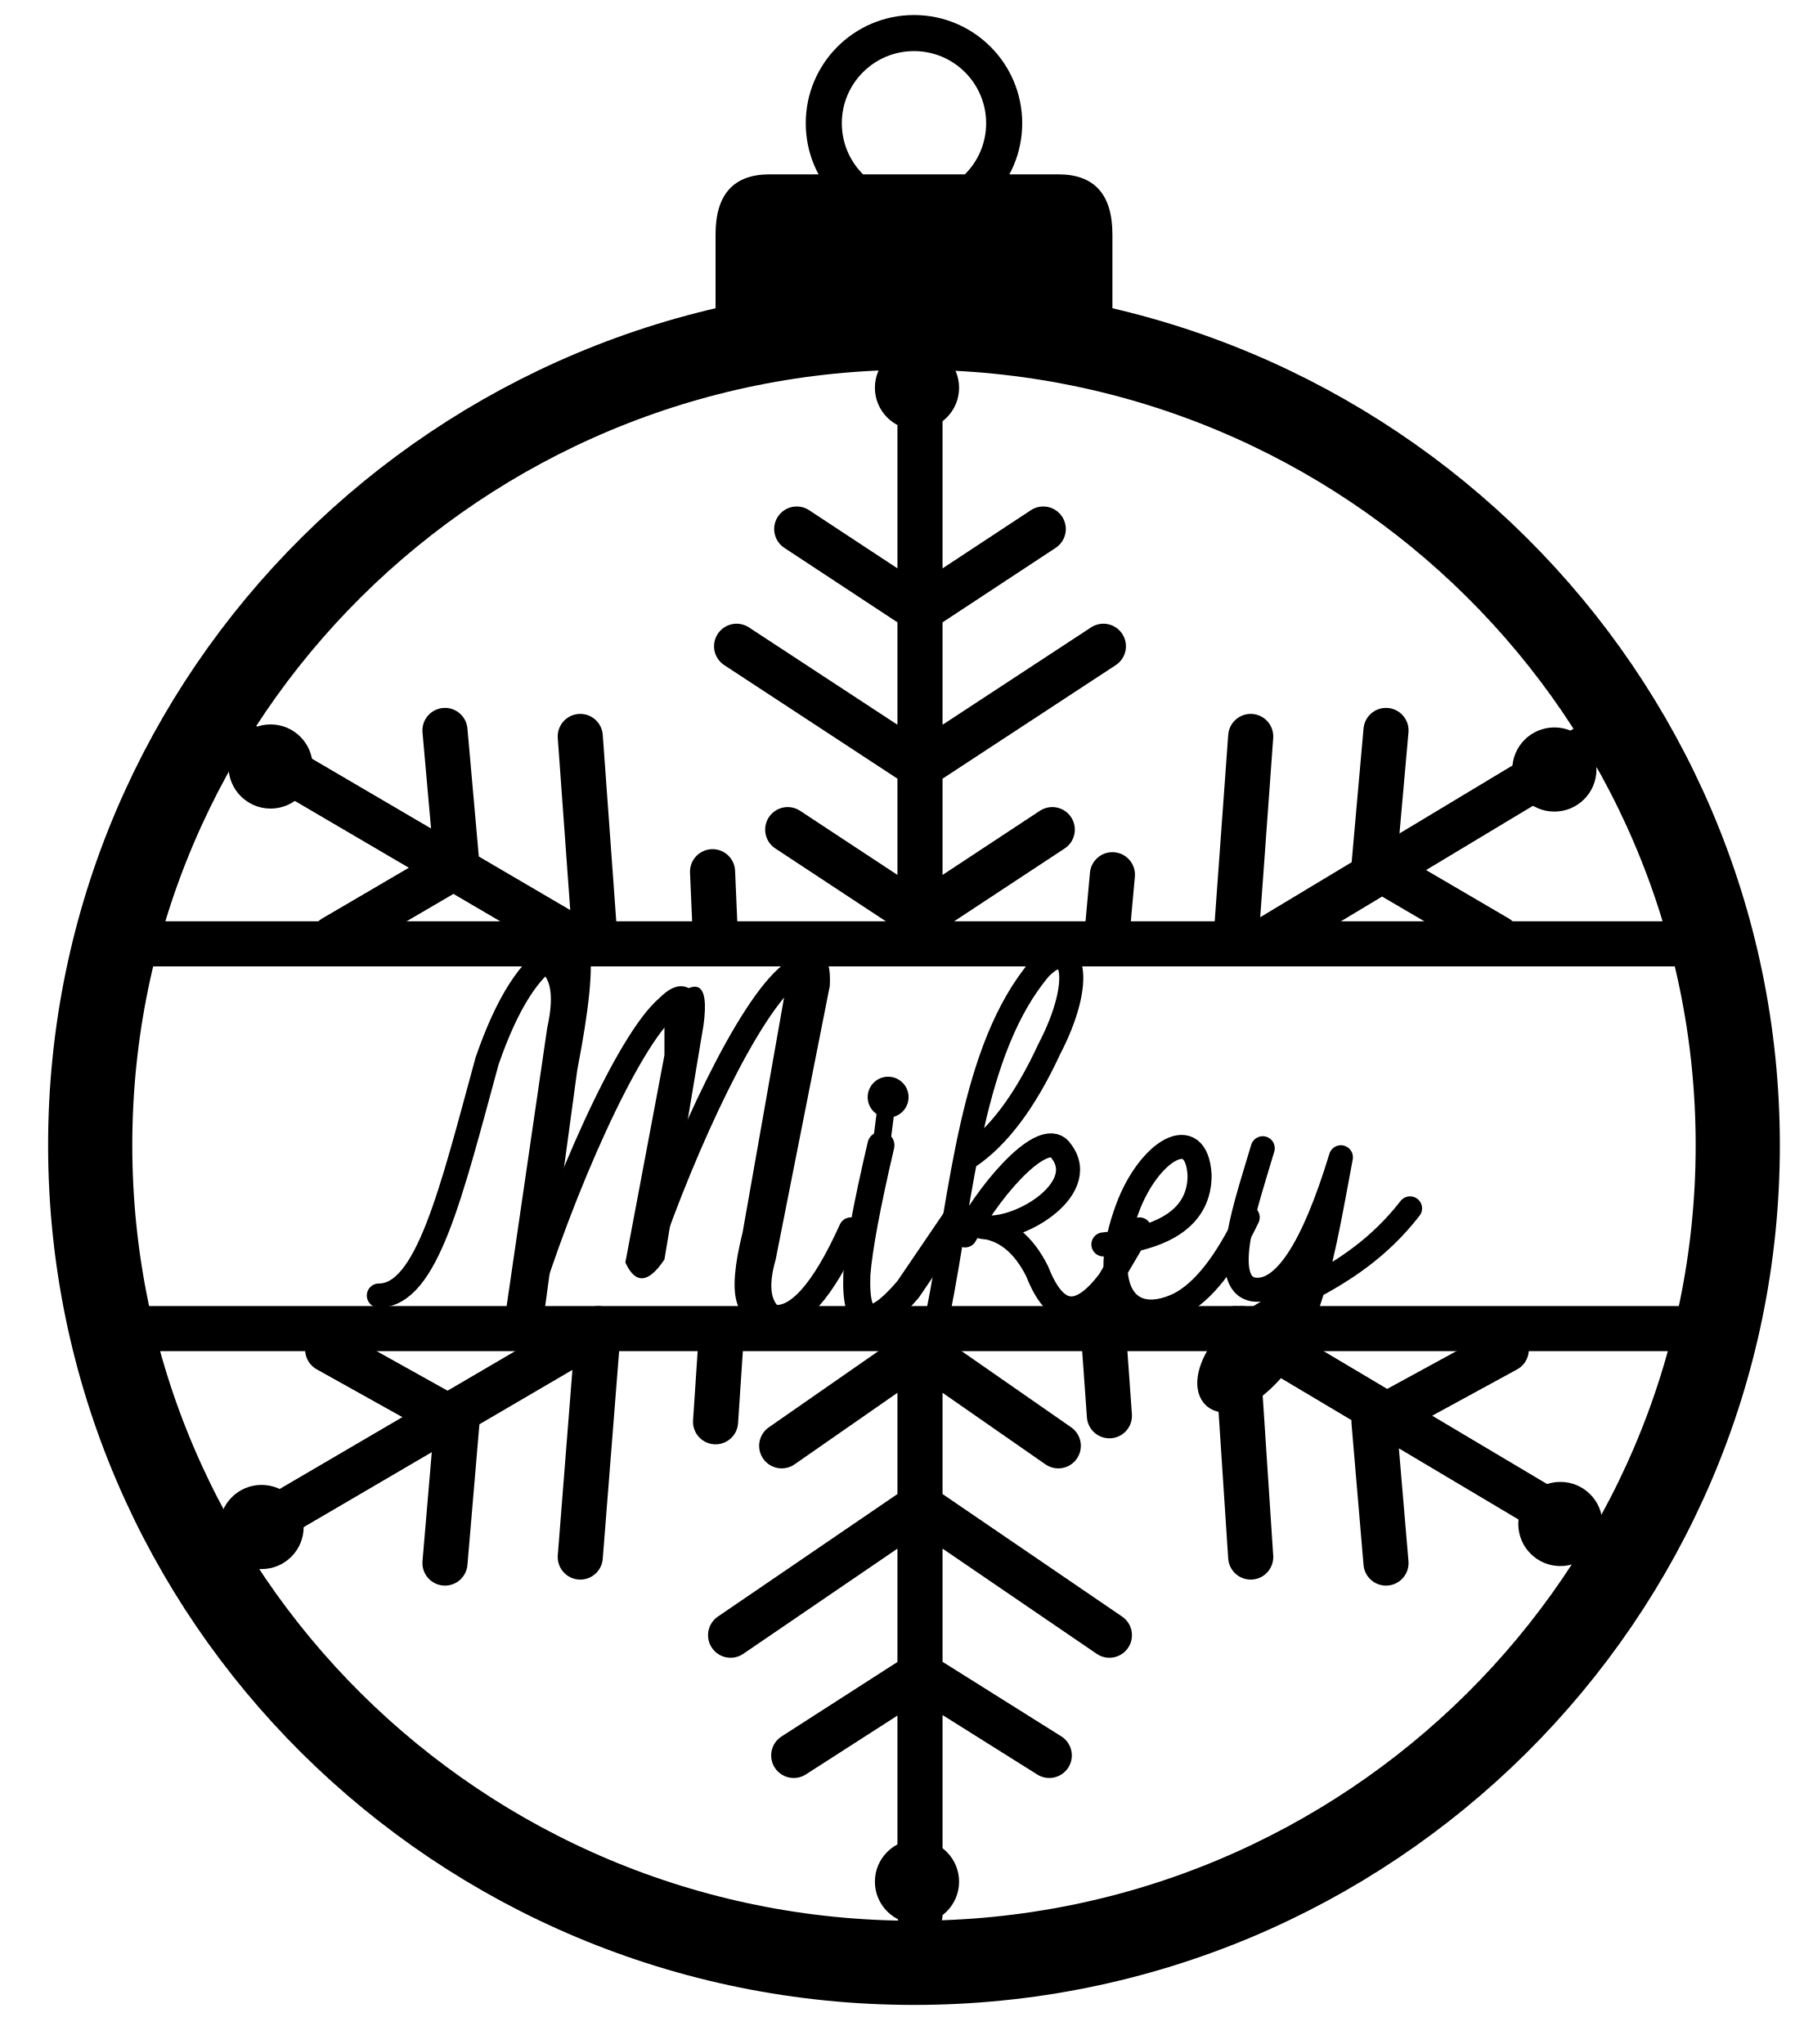
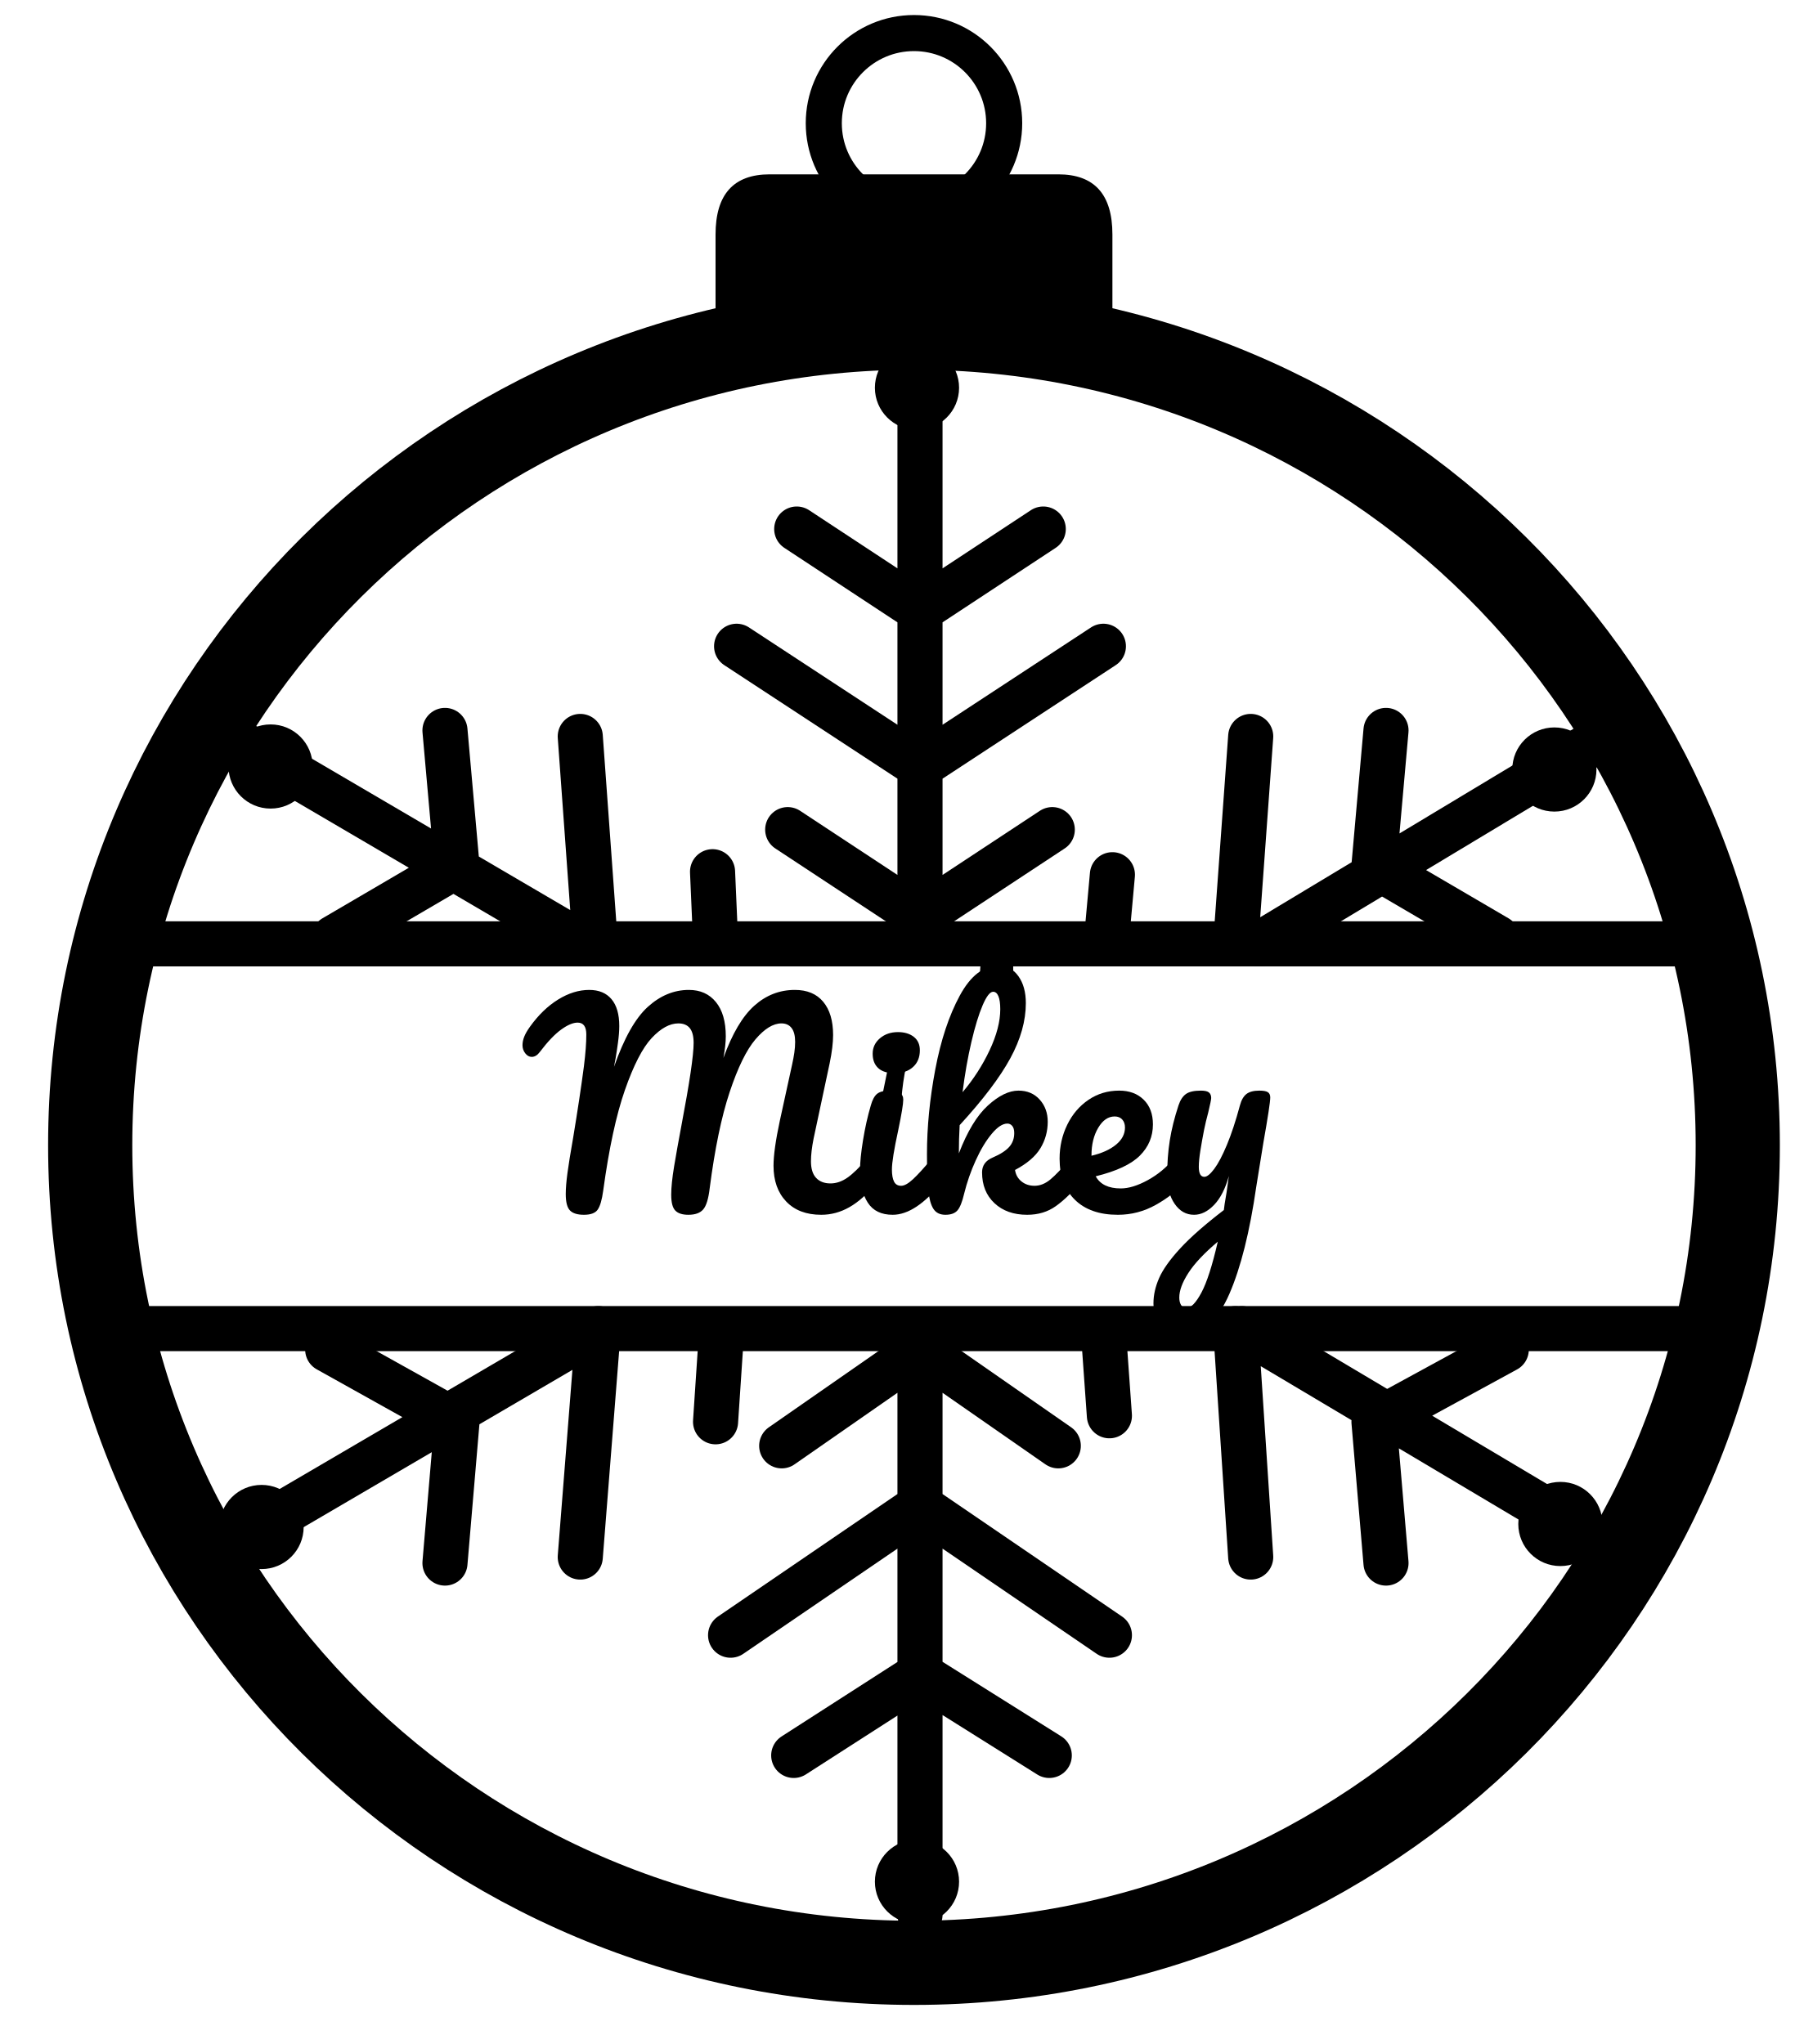
<svg xmlns="http://www.w3.org/2000/svg" width="94mm" height="106.533mm" viewBox="0 0 600 680">
  <ellipse id="frame" cx="304" cy="381" rx="274" ry="272" fill="none" stroke="black" stroke-width="28" />
  <path id="cap" d="M238 108 V78 Q238 58 256 58 H352 Q370 58 370 78 V108 Q308 96 238 108Z" />
  <circle id="eyelet" cx="304" cy="41" r="30" fill="none" stroke="black" stroke-width="12" />
  <path id="rails" d="M39 314 H568 M40 442 H568" fill="none" stroke="black" stroke-width="15" />
  <g id="upper-crystal" fill="none" stroke="black" stroke-width="15" stroke-linecap="round" stroke-linejoin="round">
    <path d="M306 118 V313 M265 176 L306 203 347 176 M245 215 L306 255 367 215 M262 276 L306 305 350 276" />
    <path d="M78 246 L194 314 M148 243 L152 288 111 312 M193 245 L198 314 M237 290 L238 313 M532 246 L419 314 M461 243 L457 288 498 312 M416 245 L411 314 M370 291 L368 313" />
  </g>
  <g id="lower-crystal" fill="none" stroke="black" stroke-width="15" stroke-linecap="round" stroke-linejoin="round">
    <path d="M306 443 V637 M260 481 L306 449 352 481 M243 544 L306 501 369 544 M264 584 L306 557 349 584" />
    <path d="M76 514 L199 442 M148 520 L152 473 109 449 M193 518 L199 442 M238 473 L240 443 M534 514 L413 442 M461 520 L457 473 501 449 M416 518 L411 442 M369 471 L367 443" />
  </g>
  <g id="limb-tips">
    <circle cx="305" cy="129" r="14" />
    <circle cx="305" cy="626" r="14" />
    <circle cx="90" cy="255" r="14" />
    <circle cx="517" cy="256" r="14" />
    <circle cx="87" cy="508" r="14" />
    <circle cx="519" cy="507" r="14" />
  </g>
-   <g id="mikey" fill="none" stroke="black" stroke-linecap="round" stroke-linejoin="round">
-     <path id="M" stroke-width="8" d="M126 431 C142 431 150 397 162 353 Q172 324 185 317 C193 311 192 321 190 332 L174 438 C187 395 209 346 222 335 Q230 327 228 341 L215 418 C228 380 249 335 263 324 Q272 317 269 334 L251 418 Q247 436 257 438 Q269 440 283 409" />
-     <path fill="black" stroke="none" d="M177 322 Q190 306 196 316 Q198 325 192 356 L181 437 Q176 445 168 438 L182 342 Q186 324 177 322Z M221 335 Q237 319 234 341 L221 419 Q213 431 208 420 L221 351Z M262 325 Q277 310 276 328 L258 419 Q254 433 261 436 Q250 450 245 433 Q243 426 247 410Z" />
-     <path id="i" stroke-width="9" d="M293 381 Q286 411 285 424 Q284 450 302 429 L319 404" />
-     <path id="tethered-i-dot" stroke-width="5.8" d="M294.8 368 L293 382" />
-     <circle cx="295.4" cy="365" r="6.8" fill="black" stroke="none" />
-     <path id="k" stroke-width="8" d="M312 437 C320 397 323 349 346 322 C357 311 361 326 349 349 Q337 375 322 385 M321 411 C331 393 348 375 353 383 C363 396 337 411 326 408 Q338 409 345 423 Q354 446 369 426 L379 409" />
-     <path id="e" stroke-width="8" d="M367 414 Q399 411 399 391 C398 373 382 383 375 402 C365 429 375 442 392 434 Q404 428 415 405" />
-     <path id="y" stroke-width="8" d="M420 382 C415 399 405 427 417 429 Q432 431 446 385 C440 417 436 444 420 459 C404 474 396 462 408 447 C422 431 448 429 469 402" />
+   <g id="mikey" aria-label="Mikey" transform="translate(173 321) scale(.877)">
+     <path id="Pacifico-M" d="M 24.199,94.797 C 21.734,94.797 19.965,94.246 18.898,93.148 C 17.832,92.047 17.301,89.965 17.301,86.898 C 17.301,84.832 17.516,82.18 17.949,78.945 C 18.383,75.715 19.102,71.262 20.102,65.598 C 21.832,55.129 23.199,46.062 24.199,38.398 C 24.801,33.598 25.102,29.598 25.102,26.398 C 25.102,23.398 24,21.898 21.801,21.898 C 20.066,21.898 17.984,22.781 15.551,24.547 C 13.117,26.312 10.434,29.129 7.5,32.996 C 6.566,34.262 5.535,34.898 4.398,34.898 C 3.465,34.898 2.648,34.445 1.949,33.547 C 1.25,32.648 0.898,31.629 0.898,30.496 C 0.898,29.43 1.117,28.348 1.551,27.246 C 1.984,26.148 2.699,24.898 3.699,23.496 C 6.898,19.031 10.465,15.582 14.398,13.148 C 18.332,10.715 22.266,9.496 26.199,9.496 C 29.867,9.496 32.684,10.664 34.648,12.996 C 36.617,15.332 37.602,18.73 37.602,23.195 C 37.602,24.996 37.434,27.113 37.102,29.547 C 36.766,31.98 36.465,33.965 36.199,35.496 C 35.934,37.031 35.734,38.098 35.602,38.695 C 39.398,27.832 43.668,20.246 48.398,15.945 C 53.133,11.648 58.332,9.496 64,9.496 C 68.332,9.496 71.75,11.031 74.25,14.098 C 76.75,17.164 78,21.496 78,27.098 C 78,29.297 77.699,32.031 77.102,35.297 C 80.434,26.098 84.332,19.496 88.801,15.496 C 93.266,11.496 98.398,9.496 104.199,9.496 C 108.867,9.496 112.449,10.996 114.949,13.996 C 117.449,16.996 118.699,21.195 118.699,26.598 C 118.699,29.531 118.266,33.098 117.398,37.297 L 111.301,65.898 C 110.633,69.23 110.301,72.098 110.301,74.496 C 110.301,77.297 110.949,79.398 112.25,80.797 C 113.551,82.195 115.367,82.898 117.699,82.898 C 119.898,82.898 122.051,82.164 124.148,80.695 C 126.25,79.23 128.734,76.797 131.602,73.398 C 132.398,72.465 133.301,71.996 134.301,71.996 C 135.168,71.996 135.852,72.398 136.352,73.195 C 136.852,73.996 137.102,75.098 137.102,76.496 C 137.102,79.098 136.465,81.164 135.199,82.695 C 131.734,86.898 128.301,89.965 124.898,91.898 C 121.5,93.832 117.934,94.797 114.199,94.797 C 108.535,94.797 104.102,93.113 100.898,89.746 C 97.699,86.379 96.102,81.863 96.102,76.195 C 96.102,72.262 96.898,66.562 98.5,59.098 L 102.5,40.797 C 102.633,40.195 102.867,39.129 103.199,37.598 C 103.535,36.062 103.801,34.613 104,33.246 C 104.199,31.879 104.301,30.531 104.301,29.195 C 104.301,26.863 103.852,25.113 102.949,23.945 C 102.051,22.781 100.766,22.195 99.102,22.195 C 95.965,22.195 92.684,24.215 89.25,28.246 C 85.816,32.281 82.551,38.965 79.449,48.297 C 76.352,57.629 73.832,69.762 71.898,84.695 C 71.434,88.695 70.617,91.379 69.449,92.746 C 68.285,94.113 66.398,94.797 63.801,94.797 C 61.535,94.797 59.883,94.262 58.852,93.195 C 57.816,92.129 57.301,90.129 57.301,87.195 C 57.301,84.465 57.668,80.879 58.398,76.445 C 59.133,72.012 60.066,66.797 61.199,60.797 C 64.266,44.664 65.801,34.262 65.801,29.598 C 65.801,27.062 65.316,25.195 64.352,23.996 C 63.383,22.797 61.934,22.195 60,22.195 C 56.734,22.195 53.367,24.047 49.898,27.746 C 46.434,31.445 43.051,38.012 39.75,47.445 C 36.449,56.879 33.699,69.629 31.5,85.695 C 31.035,89.098 30.352,91.465 29.449,92.797 C 28.551,94.129 26.801,94.797 24.199,94.797 Z M 24.199,94.797" />
+     <path id="Pacifico-i" d="M 142.102,41.098 C 139.305,41.098 137.203,40.445 135.805,39.148 C 134.402,37.848 133.703,36.031 133.703,33.695 C 133.703,31.363 134.621,29.414 136.453,27.848 C 138.285,26.281 140.57,25.496 143.305,25.496 C 145.77,25.496 147.77,26.098 149.305,27.297 C 150.836,28.496 151.602,30.195 151.602,32.398 C 151.602,35.062 150.738,37.18 149.004,38.746 C 147.27,40.312 144.969,41.098 142.102,41.098 Z M 141.305,94.797 C 136.969,94.797 133.82,93.262 131.852,90.195 C 129.887,87.129 128.902,83.062 128.902,77.996 C 128.902,74.996 129.285,71.148 130.055,66.445 C 130.82,61.746 131.805,57.363 133.004,53.297 C 133.602,51.164 134.402,49.695 135.402,48.898 C 136.402,48.098 138.004,47.695 140.203,47.695 C 143.602,47.695 145.305,48.832 145.305,51.098 C 145.305,52.762 144.668,56.629 143.402,62.695 C 141.805,70.031 141.004,74.996 141.004,77.598 C 141.004,79.598 141.27,81.129 141.805,82.195 C 142.336,83.262 143.238,83.797 144.504,83.797 C 145.703,83.797 147.203,82.965 149.004,81.297 C 150.805,79.629 153.203,76.996 156.203,73.398 C 157.004,72.465 157.902,71.996 158.902,71.996 C 159.77,71.996 160.453,72.398 160.953,73.195 C 161.453,73.996 161.703,75.098 161.703,76.496 C 161.703,79.164 161.07,81.23 159.805,82.695 C 153.203,90.762 147.035,94.797 141.305,94.797 Z M 141.305,94.797" />
+     <path id="Pacifico-k" d="M 211.398,71.996 C 212.262,71.996 212.945,72.398 213.445,73.195 C 213.945,73.996 214.195,75.098 214.195,76.496 C 214.195,79.164 213.562,81.23 212.297,82.695 C 209.297,86.363 206.262,89.297 203.195,91.496 C 200.129,93.695 196.496,94.797 192.297,94.797 C 187.164,94.797 183.031,93.332 179.898,90.398 C 176.762,87.465 175.195,83.562 175.195,78.695 C 175.195,76.098 176.531,74.23 179.195,73.098 C 182.129,71.832 184.23,70.48 185.496,69.047 C 186.762,67.613 187.398,65.863 187.398,63.797 C 187.398,62.598 187.148,61.695 186.648,61.098 C 186.148,60.496 185.531,60.195 184.797,60.195 C 182.996,60.195 181.012,61.496 178.848,64.098 C 176.68,66.695 174.664,70.047 172.797,74.148 C 170.93,78.246 169.465,82.465 168.398,86.797 C 167.664,89.93 166.812,92.047 165.848,93.148 C 164.879,94.246 163.363,94.797 161.297,94.797 C 159.23,94.797 157.715,94.047 156.746,92.547 C 155.781,91.047 155.129,88.73 154.797,85.598 C 154.465,82.465 154.297,77.863 154.297,71.797 C 154.297,61.531 155.348,50.832 157.445,39.695 C 159.547,28.562 162.648,19.215 166.746,11.648 C 170.848,4.082 175.762,0.297 181.496,0.297 C 184.562,0.297 187.047,1.613 188.945,4.246 C 190.848,6.879 191.797,10.297 191.797,14.496 C 191.797,21.23 189.832,28.215 185.898,35.445 C 181.965,42.68 175.562,51.129 166.695,60.797 C 166.496,64.262 166.398,67.832 166.398,71.496 C 169.598,63.164 173.262,57.113 177.398,53.348 C 181.531,49.582 185.398,47.695 188.996,47.695 C 192.332,47.695 195.012,48.832 197.047,51.098 C 199.082,53.363 200.098,56.164 200.098,59.496 C 200.098,63.164 199.164,66.531 197.297,69.598 C 195.43,72.664 192.23,75.398 187.695,77.797 C 187.965,79.598 188.781,81.047 190.148,82.148 C 191.512,83.246 193.164,83.797 195.098,83.797 C 197.164,83.797 199.164,82.996 201.098,81.398 C 203.031,79.797 205.562,77.129 208.695,73.398 C 209.496,72.465 210.398,71.996 211.398,71.996 Z M 179.398,10.195 C 178.195,10.195 176.863,11.914 175.398,15.348 C 173.93,18.781 172.512,23.414 171.148,29.246 C 169.781,35.082 168.664,41.43 167.797,48.297 C 171.93,43.43 175.348,38.129 178.047,32.398 C 180.746,26.664 182.098,21.465 182.098,16.797 C 182.098,14.664 181.863,13.031 181.398,11.898 C 180.93,10.762 180.262,10.195 179.398,10.195 Z M 179.398,10.195" />
+     <path id="Pacifico-e" d="M 250.695,71.996 C 251.562,71.996 252.246,72.398 252.746,73.195 C 253.246,73.996 253.496,75.098 253.496,76.496 C 253.496,79.164 252.863,81.23 251.598,82.695 C 249.129,85.695 245.648,88.465 241.148,90.996 C 236.648,93.531 231.832,94.797 226.695,94.797 C 219.695,94.797 214.262,92.898 210.398,89.098 C 206.531,85.297 204.598,80.098 204.598,73.496 C 204.598,68.898 205.562,64.613 207.496,60.648 C 209.43,56.68 212.113,53.531 215.547,51.195 C 218.98,48.863 222.863,47.695 227.195,47.695 C 231.062,47.695 234.164,48.848 236.496,51.148 C 238.832,53.445 239.996,56.562 239.996,60.496 C 239.996,65.098 238.348,69.047 235.047,72.348 C 231.746,75.648 226.164,78.262 218.297,80.195 C 219.965,83.262 223.129,84.797 227.797,84.797 C 230.797,84.797 234.215,83.746 238.047,81.648 C 241.879,79.547 245.195,76.797 247.996,73.398 C 248.797,72.465 249.695,71.996 250.695,71.996 Z M 225.496,57.496 C 223.031,57.496 220.945,58.93 219.246,61.797 C 217.547,64.664 216.695,68.129 216.695,72.195 L 216.695,72.398 C 220.629,71.465 223.73,70.062 225.996,68.195 C 228.262,66.332 229.398,64.164 229.398,61.695 C 229.398,60.43 229.047,59.414 228.348,58.648 C 227.648,57.879 226.695,57.496 225.496,57.496 Z M 225.496,57.496" />
+     <path id="Pacifico-y" d="M 280.395,47.695 C 281.926,47.695 282.992,47.898 283.594,48.297 C 284.195,48.695 284.492,49.363 284.492,50.297 C 284.492,51.898 283.629,57.598 281.895,67.398 C 280.359,76.797 279.461,82.363 279.195,84.098 C 276.727,101.23 273.328,114.797 268.992,124.797 C 264.66,134.797 258.895,139.797 251.695,139.797 C 248.293,139.797 245.527,138.746 243.395,136.648 C 241.262,134.547 240.195,131.797 240.195,128.398 C 240.195,125.262 240.91,122.062 242.344,118.797 C 243.777,115.531 246.445,111.781 250.344,107.547 C 254.242,103.312 259.762,98.465 266.895,92.996 L 267.195,90.695 C 267.66,88.23 268.195,84.695 268.793,80.098 C 267.461,84.898 265.594,88.547 263.195,91.047 C 260.793,93.547 258.262,94.797 255.594,94.797 C 252.594,94.797 250.145,93.414 248.242,90.648 C 246.344,87.879 245.395,84.43 245.395,80.297 C 245.395,75.297 245.727,70.715 246.395,66.547 C 247.059,62.379 248.16,57.965 249.695,53.297 C 250.359,51.297 251.293,49.863 252.492,48.996 C 253.695,48.129 255.594,47.695 258.195,47.695 C 259.66,47.695 260.676,47.93 261.242,48.398 C 261.809,48.863 262.094,49.562 262.094,50.496 C 262.094,51.031 261.727,52.832 260.992,55.898 C 260.328,58.363 259.793,60.598 259.395,62.598 C 258.859,65.332 258.395,67.945 257.992,70.445 C 257.594,72.945 257.395,74.996 257.395,76.598 C 257.395,79.129 258.094,80.398 259.492,80.398 C 260.492,80.398 261.742,79.398 263.242,77.398 C 264.742,75.398 266.344,72.363 268.043,68.297 C 269.742,64.23 271.395,59.23 272.992,53.297 C 273.527,51.297 274.344,49.863 275.445,48.996 C 276.543,48.129 278.195,47.695 280.395,47.695 Z M 252.793,130.098 C 254.461,130.098 256.328,128.164 258.395,124.297 C 260.461,120.43 262.527,113.996 264.594,104.996 C 259.461,109.332 255.742,113.281 253.445,116.848 C 251.145,120.414 249.992,123.531 249.992,126.195 C 249.992,127.332 250.211,128.262 250.645,128.996 C 251.078,129.73 251.793,130.098 252.793,130.098 Z M 252.793,130.098" />
+     <path id="ascender-weld" d="M175 -6 H187 L187 4 174 9 Z" />
+     <path id="dot-bridge" d="M139.8 37.6 Q138.5 44.1 137.1 50.8 L144.6 51 Q145.1 44.4 146.4 38.4 Z" />
  </g>
-   <path id="letter-welds" d="M429 421 H435 V429 H429 Z M365 431 H372 V435 H365 Z" />
</svg>
